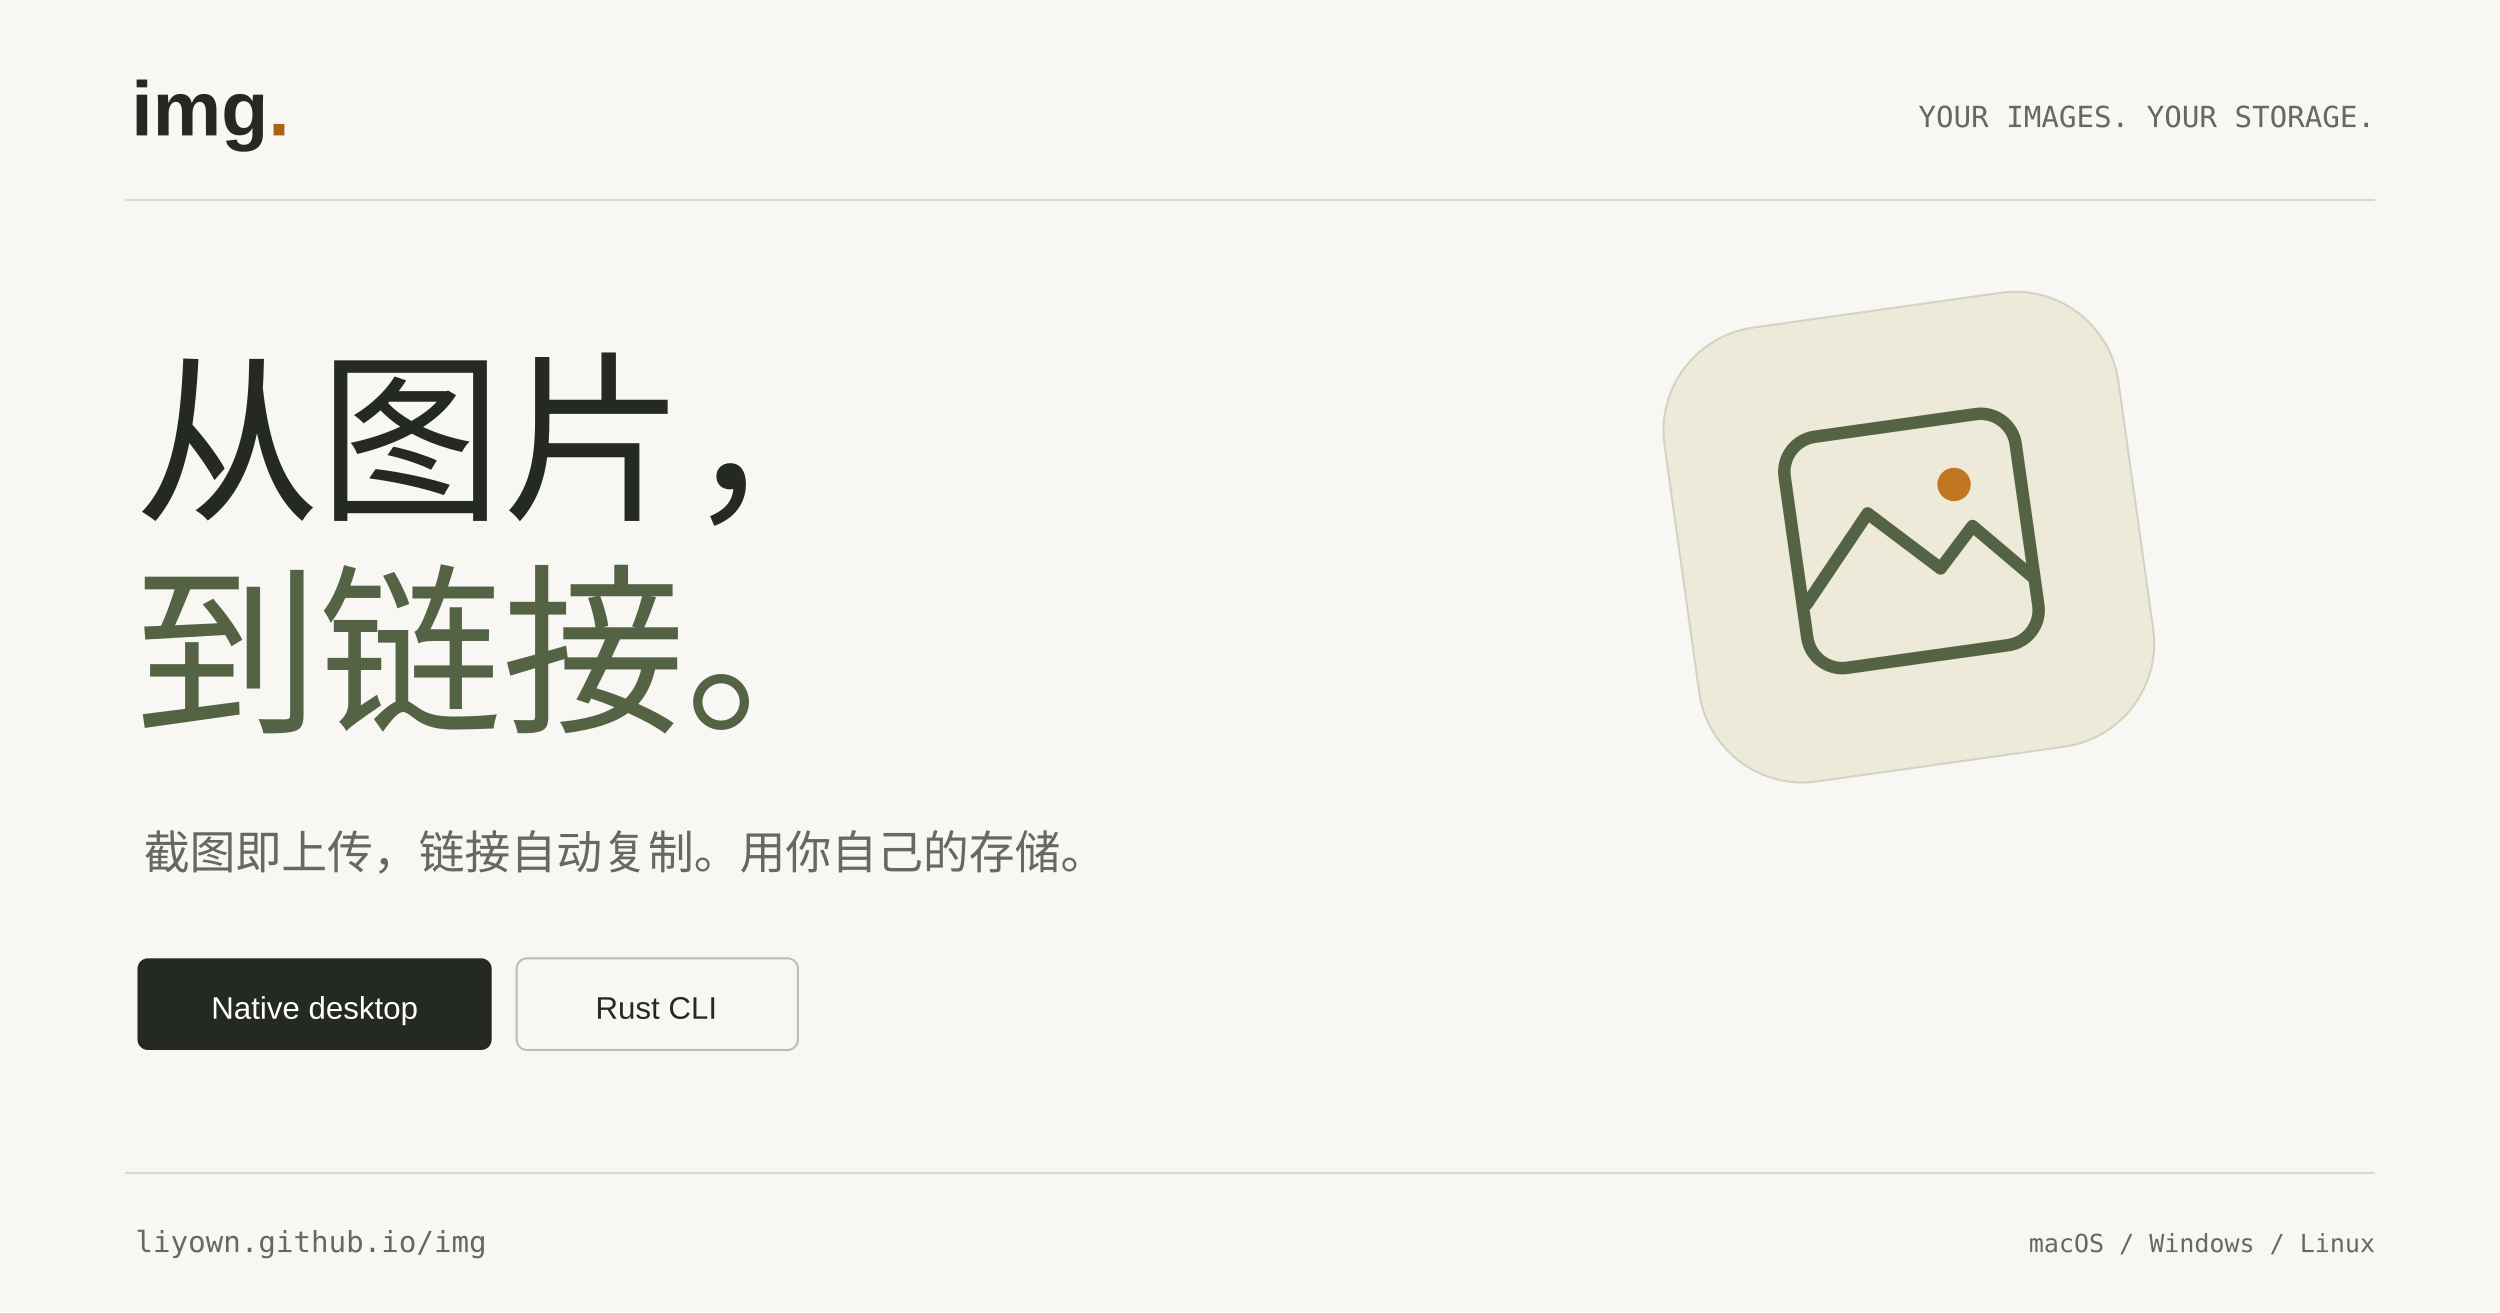
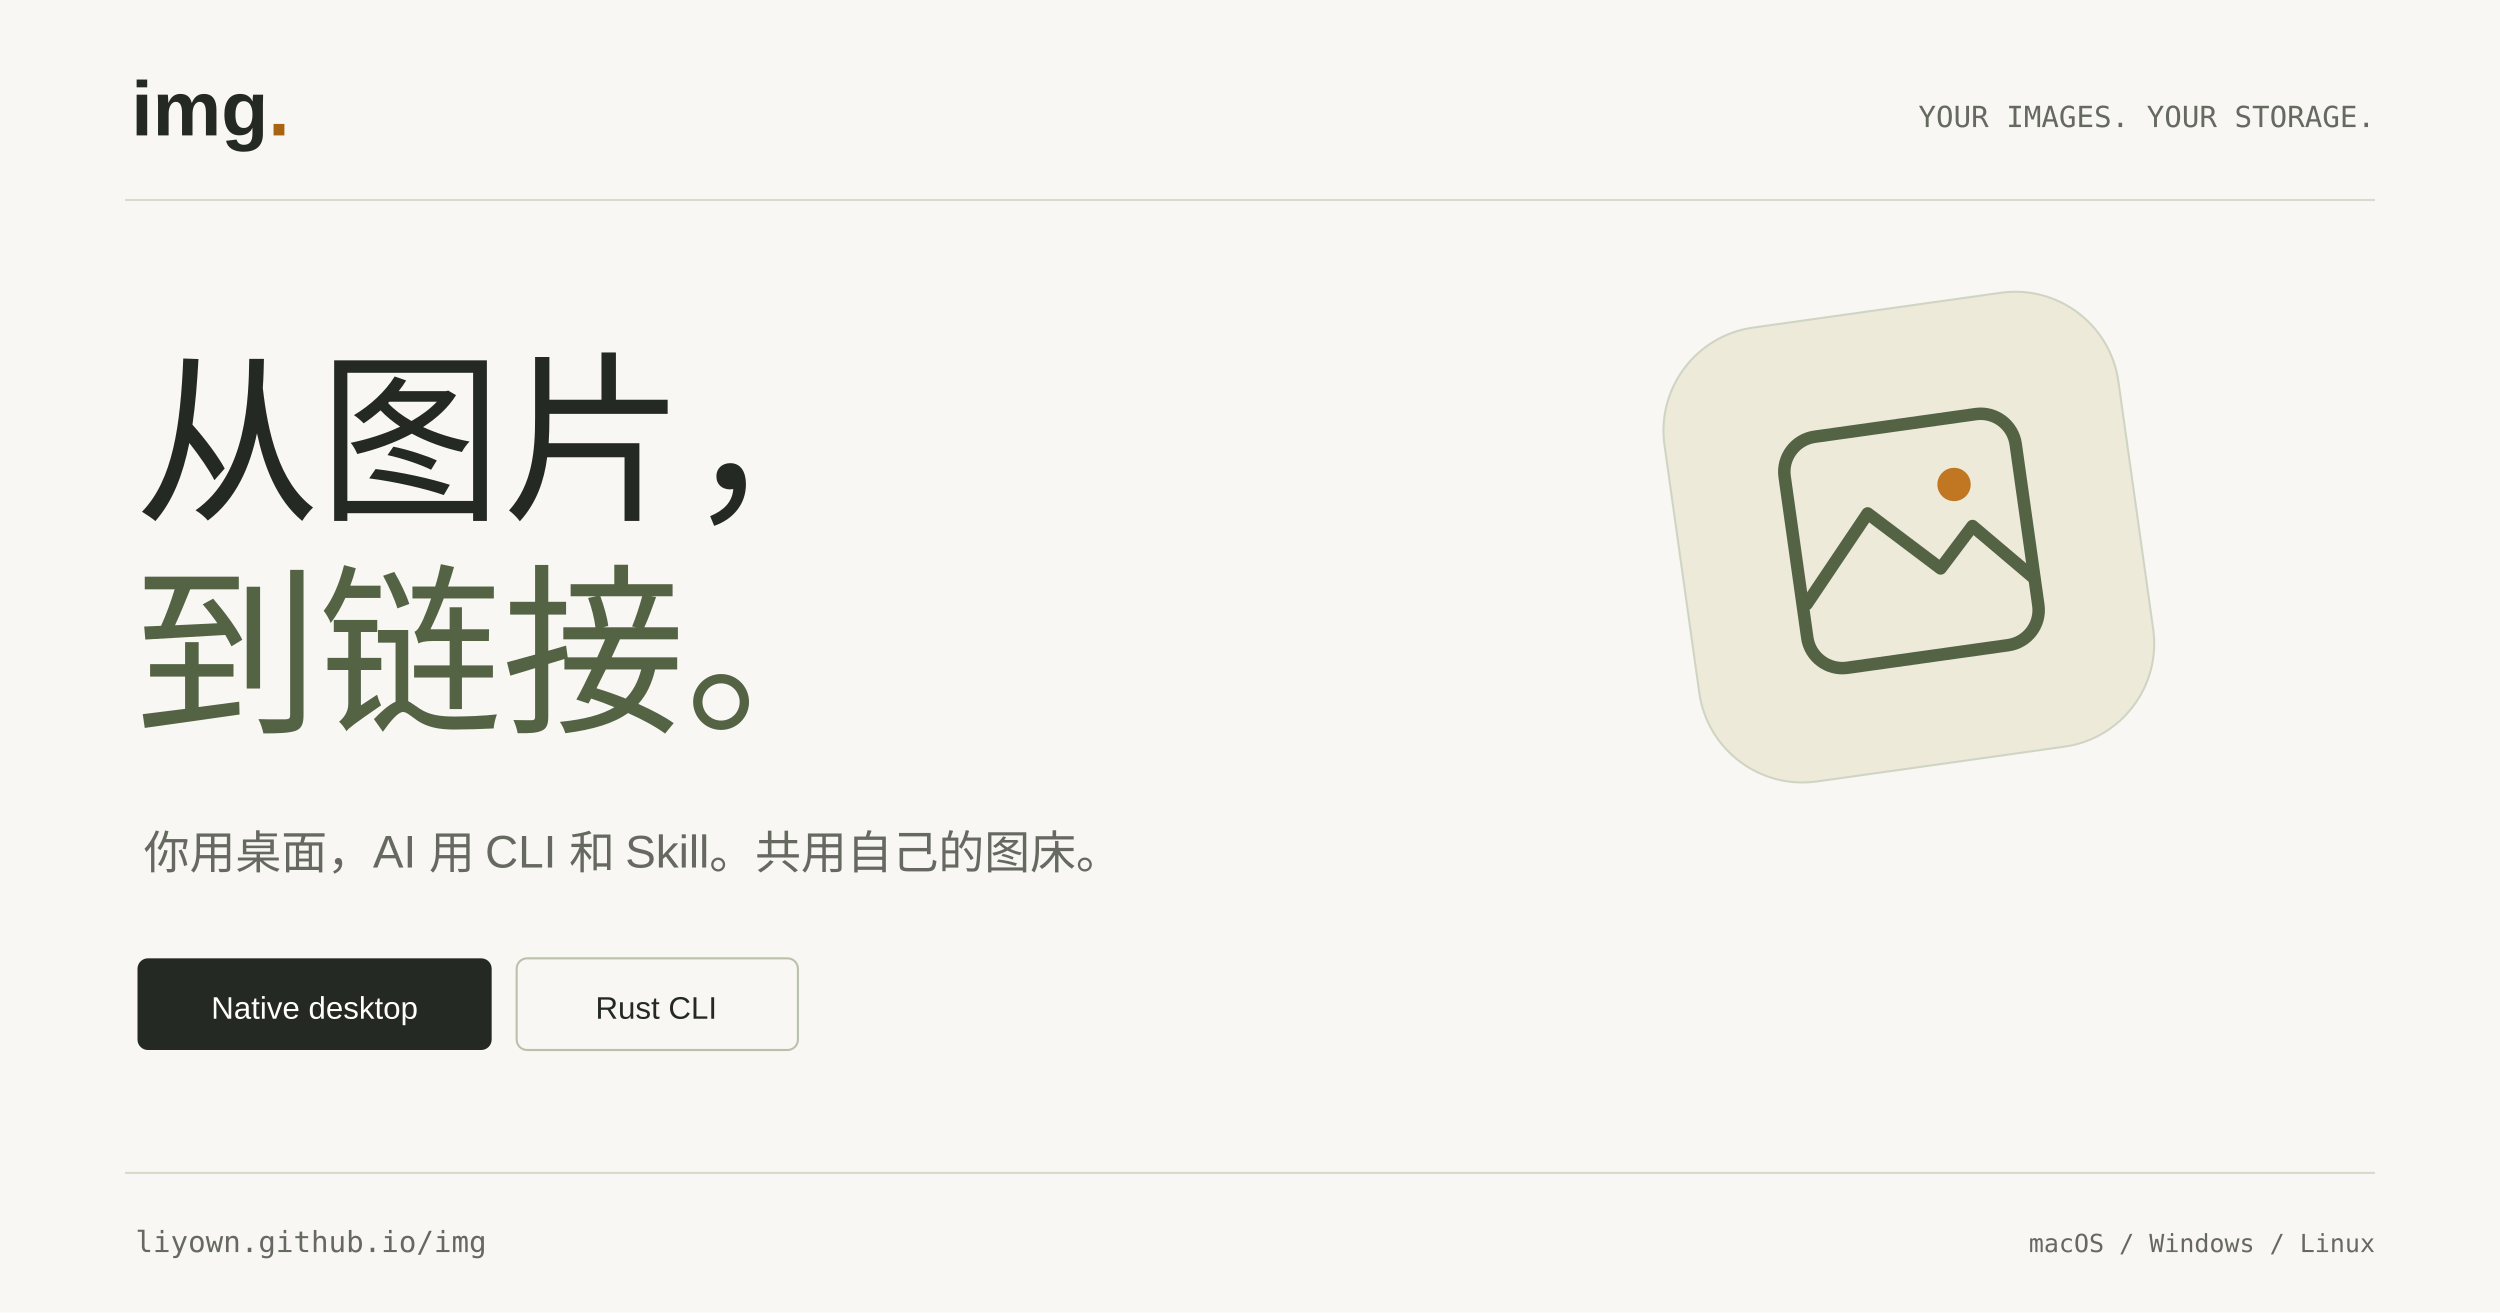
<svg xmlns="http://www.w3.org/2000/svg" width="1200" height="630" viewBox="0 0 1200 630">
  <rect width="1200" height="630" fill="#f8f7f3" />
  <path d="M60 96h1080M60 563h1080" stroke="#d6dbca" />
  <text x="63" y="65" font-family="Arial,sans-serif" font-size="37" font-weight="700" fill="#252923">img<tspan fill="#a96412">.</tspan>
  </text>
  <text x="1140" y="61" text-anchor="end" font-family="monospace" font-size="14" fill="#656960">YOUR IMAGES. YOUR STORAGE.</text>
  <text x="65" y="243" font-family="PingFang SC,Arial,sans-serif" font-size="88" font-weight="500" fill="#252923">从图片，</text>
  <text x="65" y="345" font-family="PingFang SC,Arial,sans-serif" font-size="88" font-weight="500" fill="#536344">到链接。</text>
-   <text x="69" y="417" font-family="PingFang SC,Arial,sans-serif" font-size="22" fill="#656960">截图即上传，链接自动复制。用你自己的存储。</text>
+   <text x="69" y="417" font-family="PingFang SC,Arial,sans-serif" font-size="22" fill="#656960">你用桌面，AI 用 CLI 和 Skill。共用自己的图床。</text>
  <rect x="66" y="460" width="170" height="44" rx="5" fill="#252923" />
  <text x="151" y="489" text-anchor="middle" font-family="Arial,sans-serif" font-size="15" fill="#fffefa">Native desktop</text>
  <rect x="248" y="460" width="135" height="44" rx="5" fill="none" stroke="#b9c1ad" />
  <text x="315" y="489" text-anchor="middle" font-family="Arial,sans-serif" font-size="15" fill="#252923">Rust CLI</text>
  <text x="65" y="601" font-family="monospace" font-size="14" fill="#656960">liyown.github.io/img</text>
  <text x="1140" y="601" text-anchor="end" font-family="monospace" font-size="12" fill="#656960">macOS / Windows / Linux</text>
  <g transform="translate(900 250) rotate(-8)">
    <rect x="-95" y="-100" width="220" height="220" rx="50" fill="#edeada" stroke="#d0d5c3" />
    <g fill="none" stroke="#536344" stroke-width="6" stroke-linecap="round" stroke-linejoin="round">
      <rect x="-40" y="-44" width="112" height="112" rx="17" />
      <path d="m-38 35 35-39 31 31 18-18 25 28" />
      <circle cx="40" cy="-12" r="8" fill="#c17722" stroke="none" />
    </g>
  </g>
</svg>
